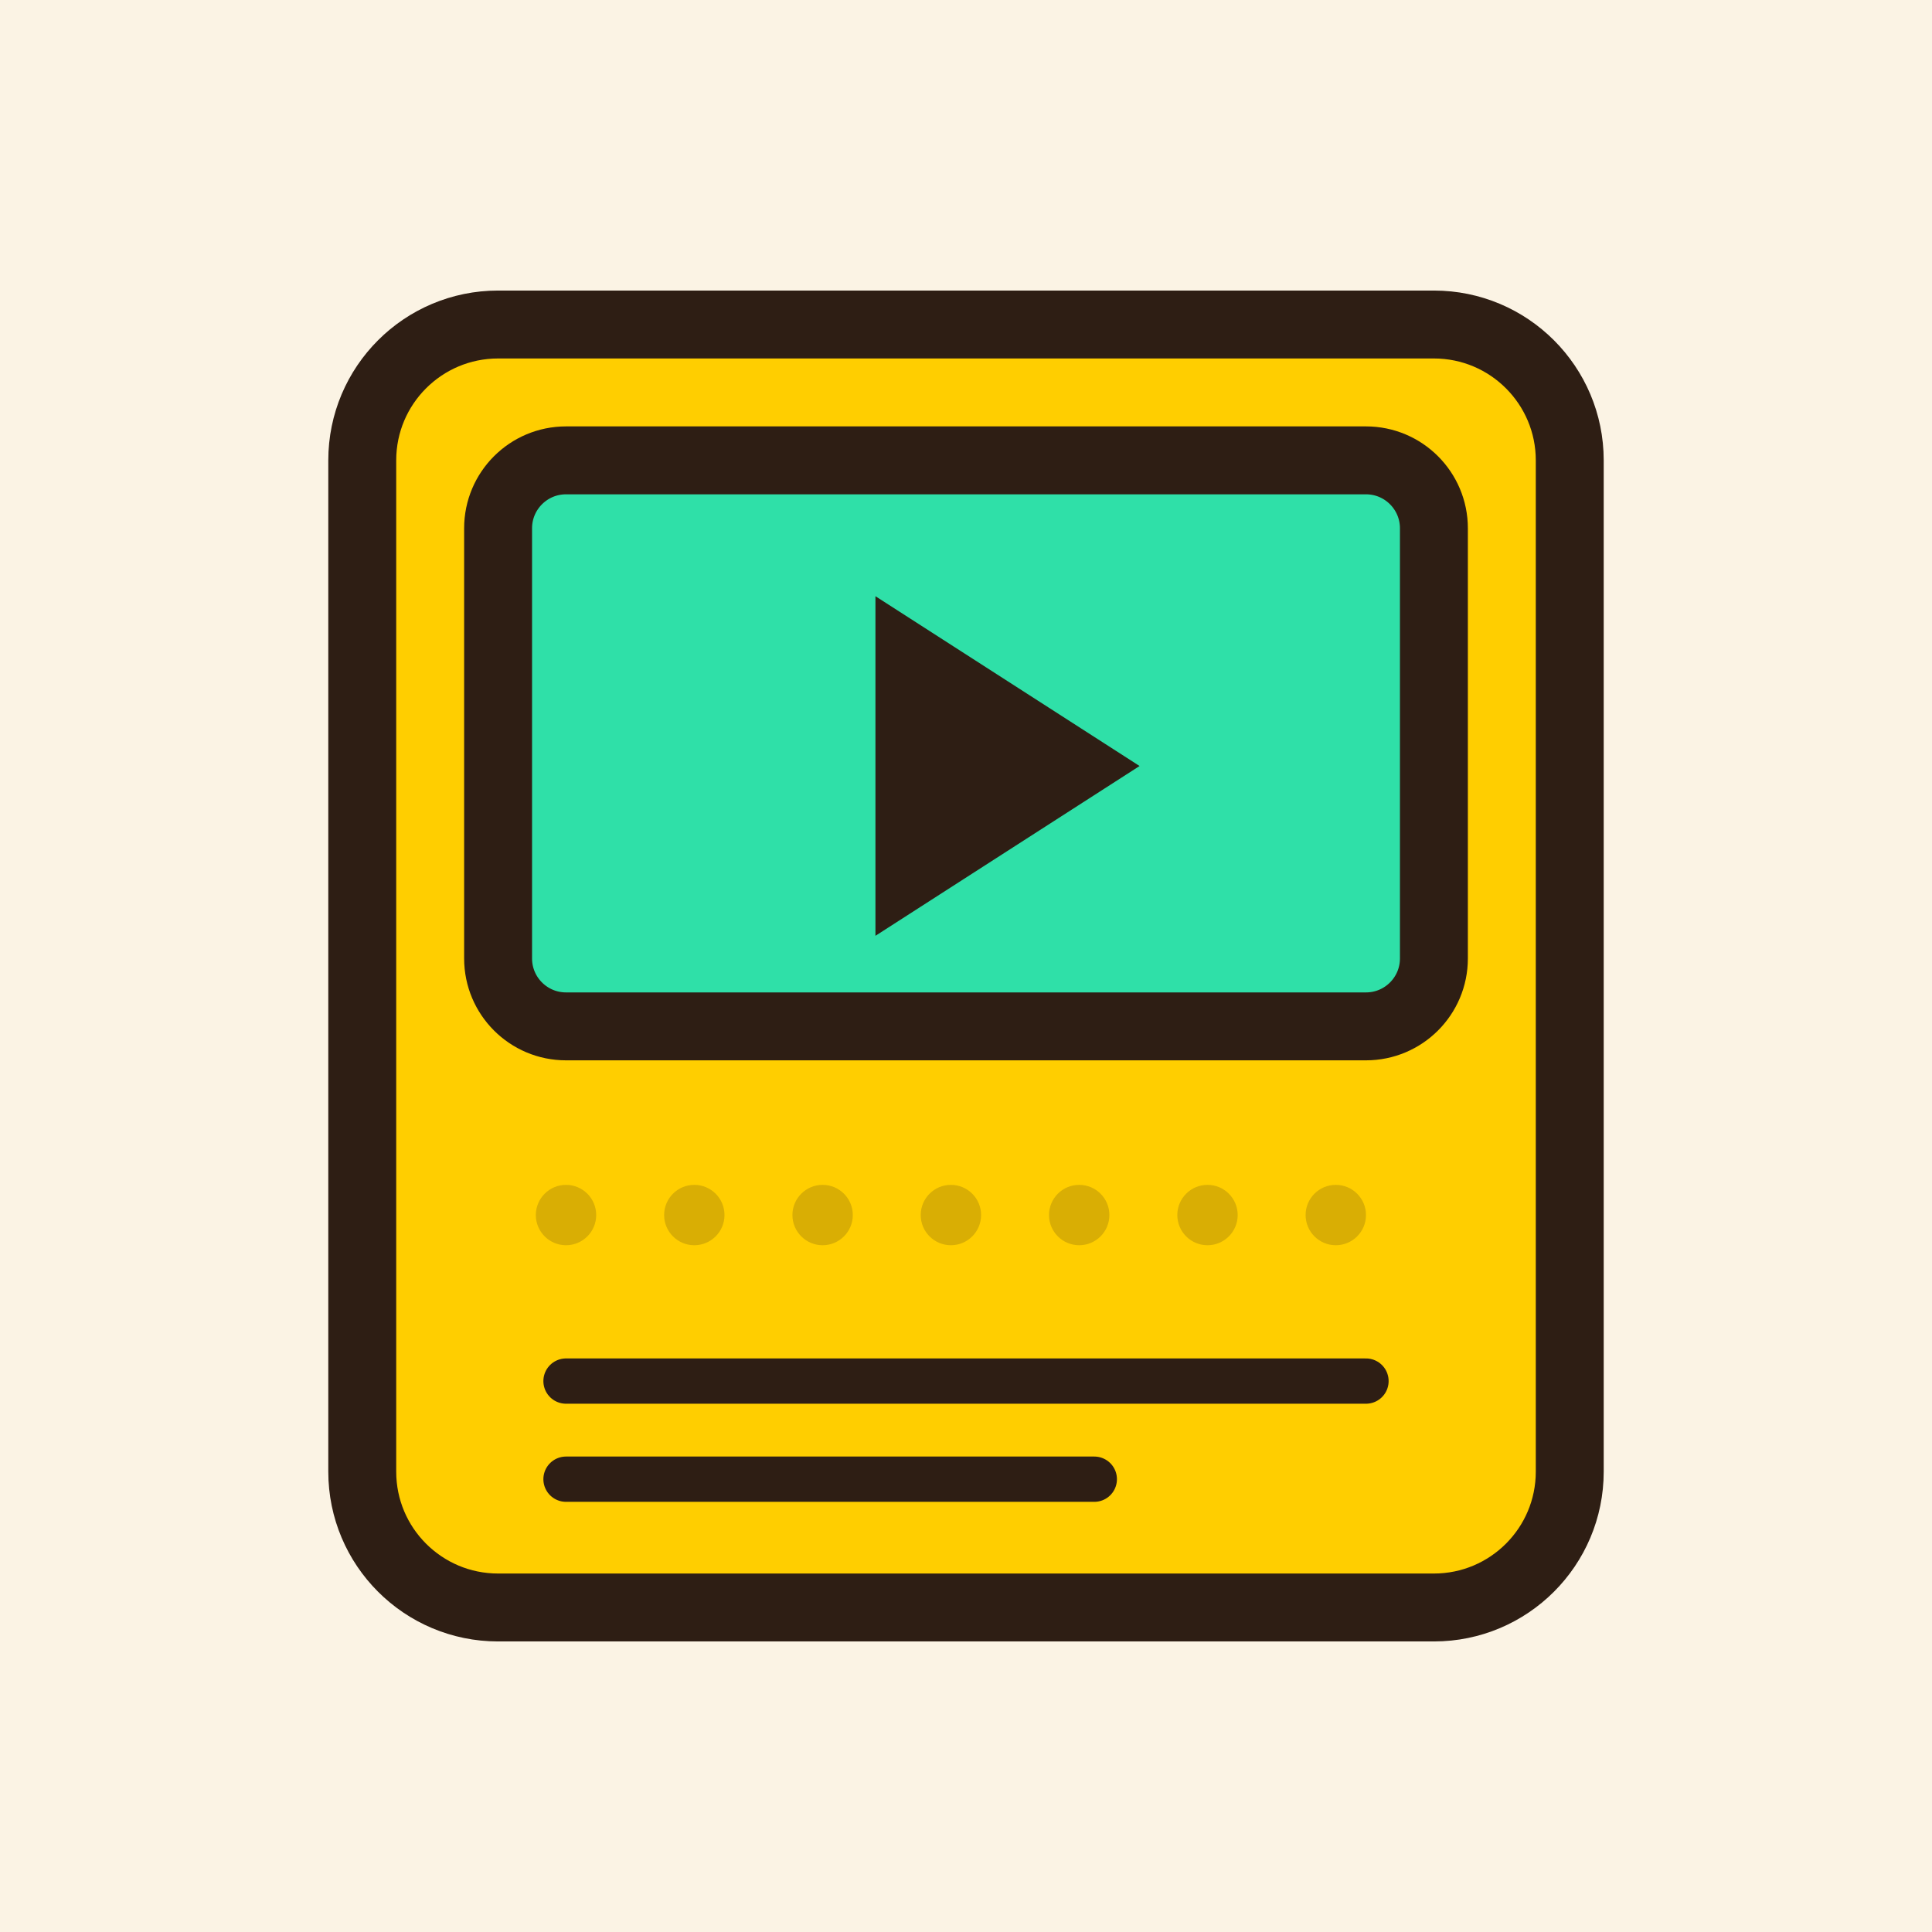
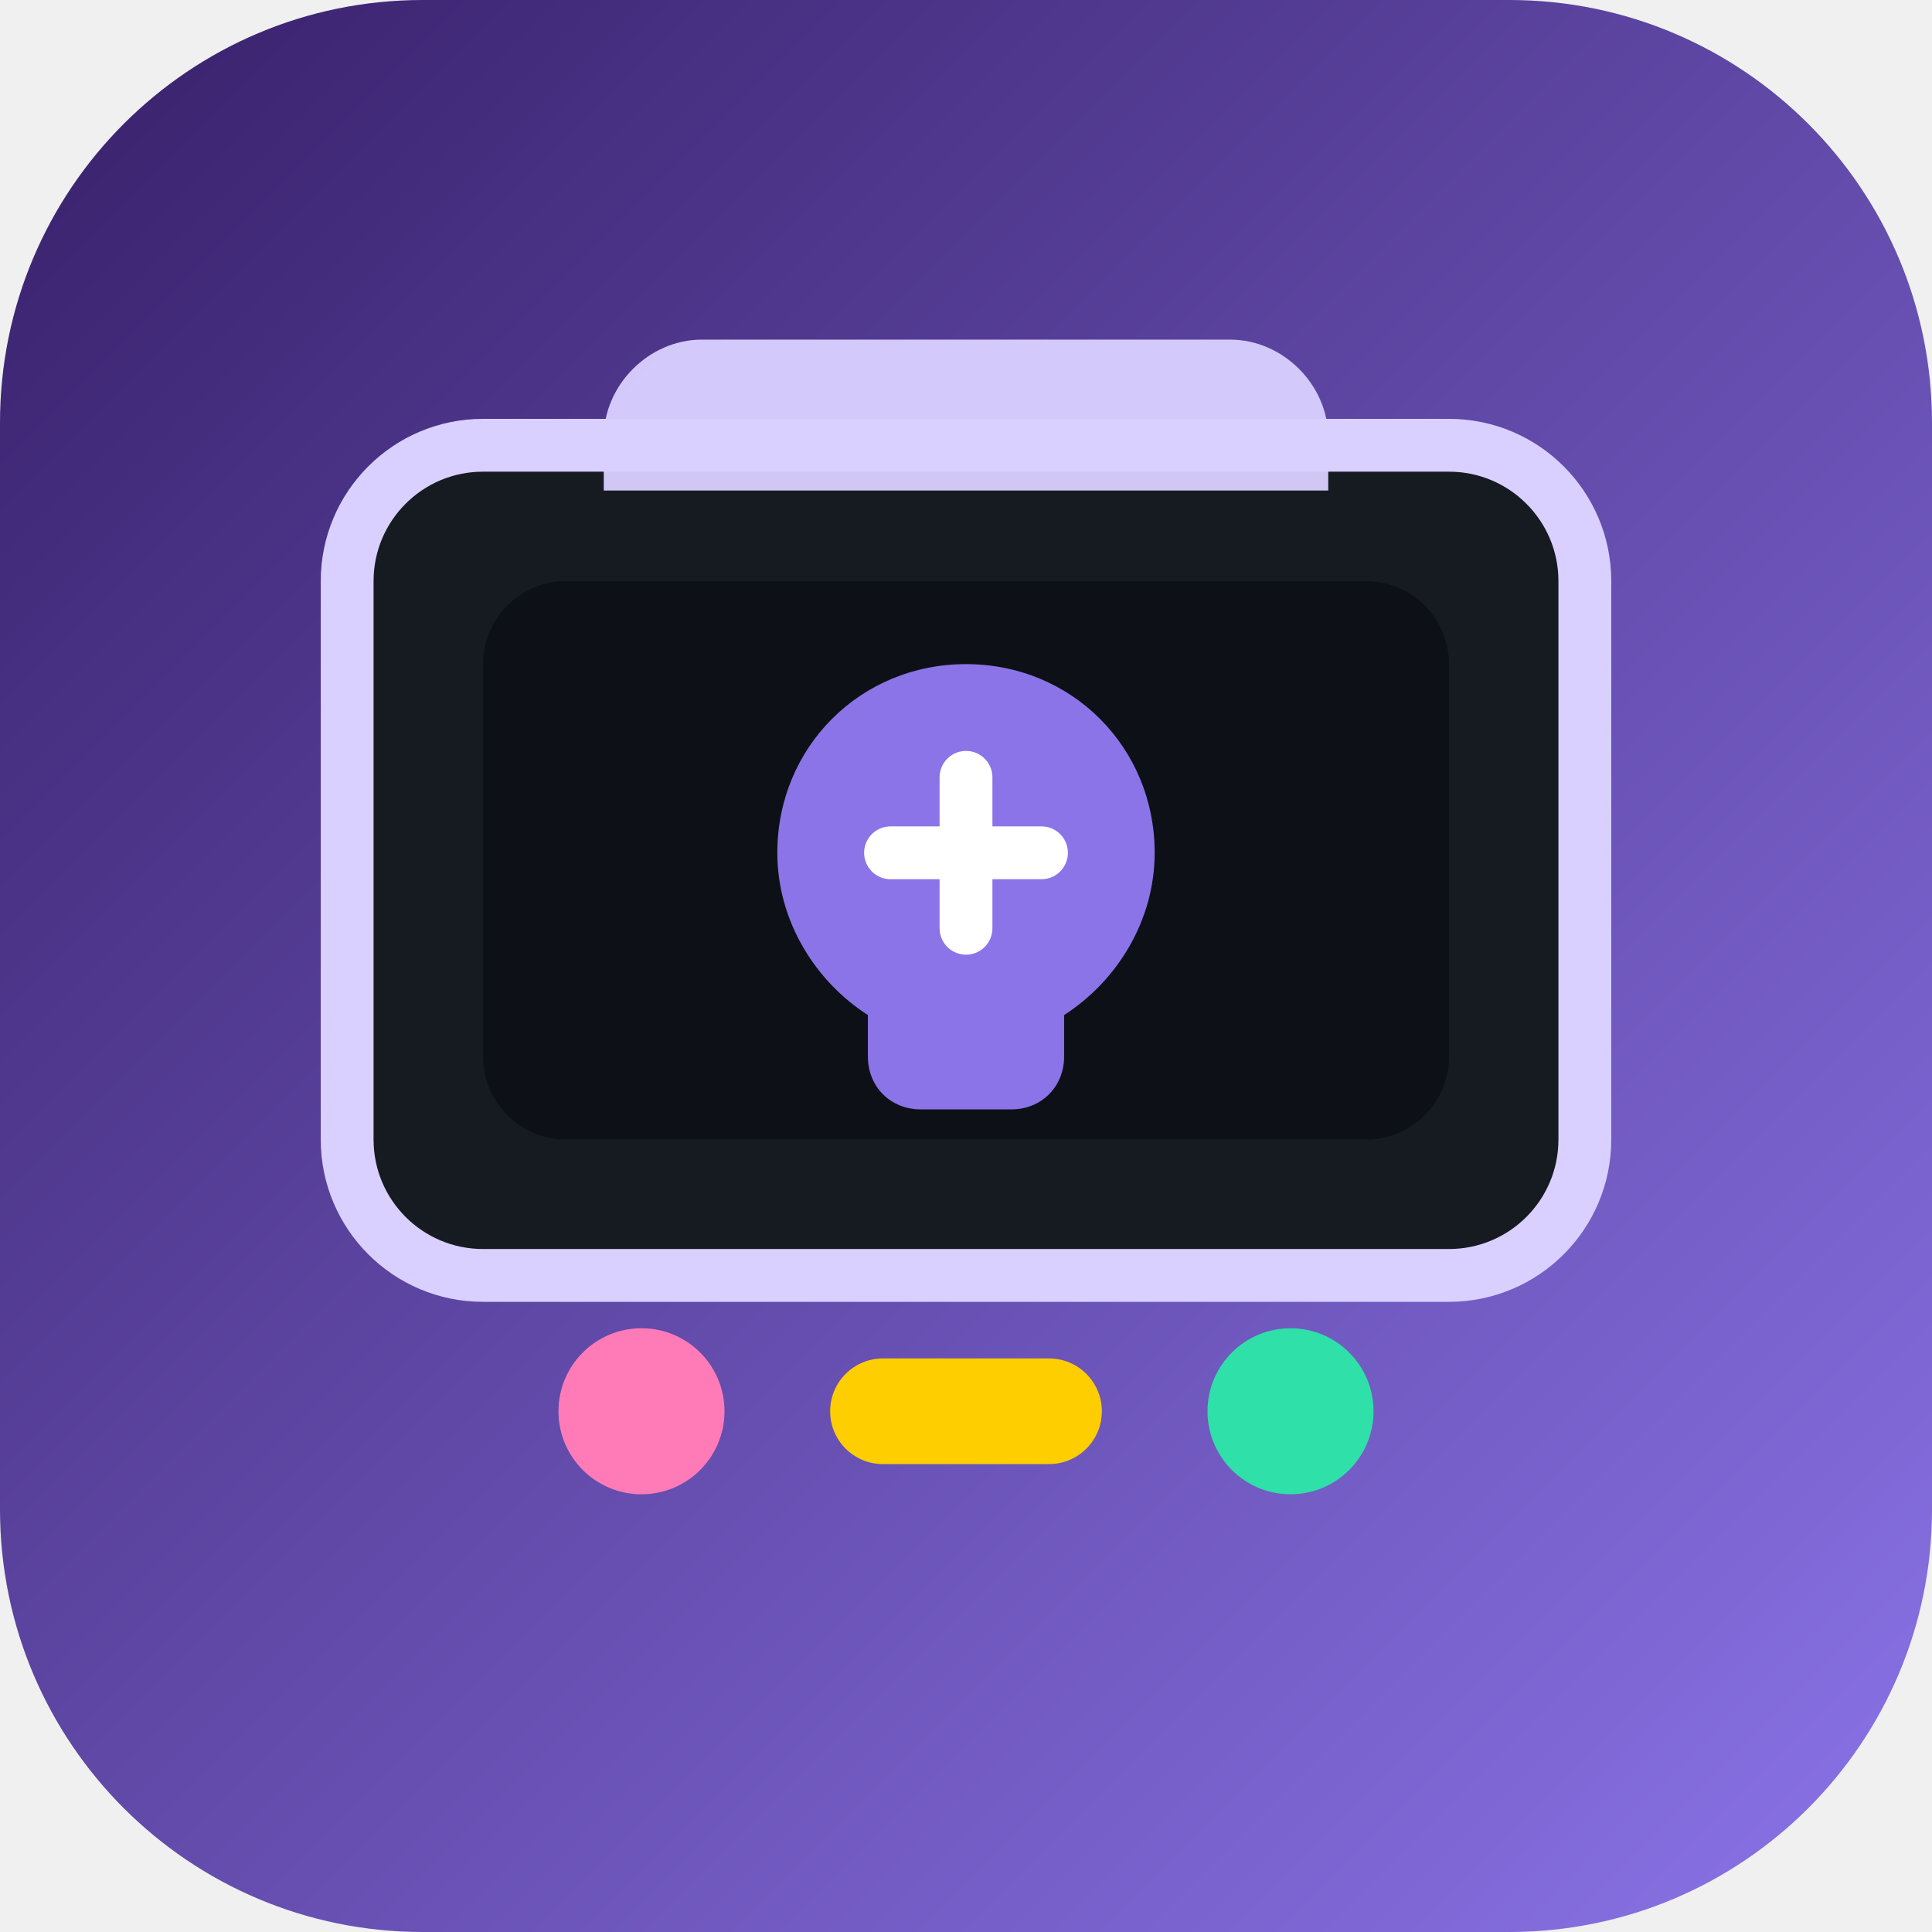
- <svg xmlns="http://www.w3.org/2000/svg" viewBox="0 0 512 512" role="img" aria-label="Binus Arcade cartridge">
-   <rect width="512" height="512" fill="#FBF3E4" />
-   <g fill="none" stroke="#2E1E14" stroke-width="18" stroke-linejoin="round">
-     <rect x="96" y="86" width="320" height="340" rx="36" fill="#FFCE00" />
-     <rect x="132" y="122" width="248" height="150" rx="18" fill="#2FE0A8" />
-   </g>
-   <path d="M232 158v90l70-45z" fill="#2E1E14" />
-   <g fill="#2E1E14" opacity=".18">
-     <circle cx="150" cy="322" r="8" />
-     <circle cx="184" cy="322" r="8" />
-     <circle cx="218" cy="322" r="8" />
-     <circle cx="252" cy="322" r="8" />
-     <circle cx="286" cy="322" r="8" />
-     <circle cx="320" cy="322" r="8" />
-     <circle cx="354" cy="322" r="8" />
-   </g>
-   <g fill="none" stroke="#2E1E14" stroke-width="12" stroke-linecap="round">
-     <path d="M150 366h212" />
-     <path d="M150 392h140" />
-   </g>
+ <svg xmlns="http://www.w3.org/2000/svg" viewBox="0 0 512 512" role="img" aria-label="Binus Arcade">
+   <defs>
+     <linearGradient id="bg" x1="0" y1="0" x2="1" y2="1">
+       <stop offset="0" stop-color="#371f69" />
+       <stop offset="1" stop-color="#8B74E8" />
+     </linearGradient>
+   </defs>
+   <rect width="512" height="512" rx="112" fill="url(#bg)" />
+   <rect x="92" y="118" width="328" height="220" rx="36" fill="#161B22" stroke="#D9D0FF" stroke-width="14" />
+   <rect x="128" y="154" width="256" height="148" rx="22" fill="#0D1117" />
+   <path d="M256 176c-28 0-50 22-50 50 0 18 10 34 24 43v11c0 8 6 14 14 14h24c8 0 14-6 14-14v-11c14-9 24-25 24-43 0-28-22-50-50-50Z" fill="#8B74E8" />
+   <path d="M236 226h40M256 206v40" stroke="#FFFFFF" stroke-width="14" stroke-linecap="round" />
+   <circle cx="170" cy="374" r="22" fill="#FF7BB8" />
+   <circle cx="342" cy="374" r="22" fill="#2FE0A8" />
+   <rect x="220" y="360" width="72" height="28" rx="14" fill="#FFCE00" />
+   <path d="M186 90h140c14 0 26 12 26 26v14H160v-14c0-14 12-26 26-26Z" fill="#D9D0FF" opacity=".95" />
</svg>
